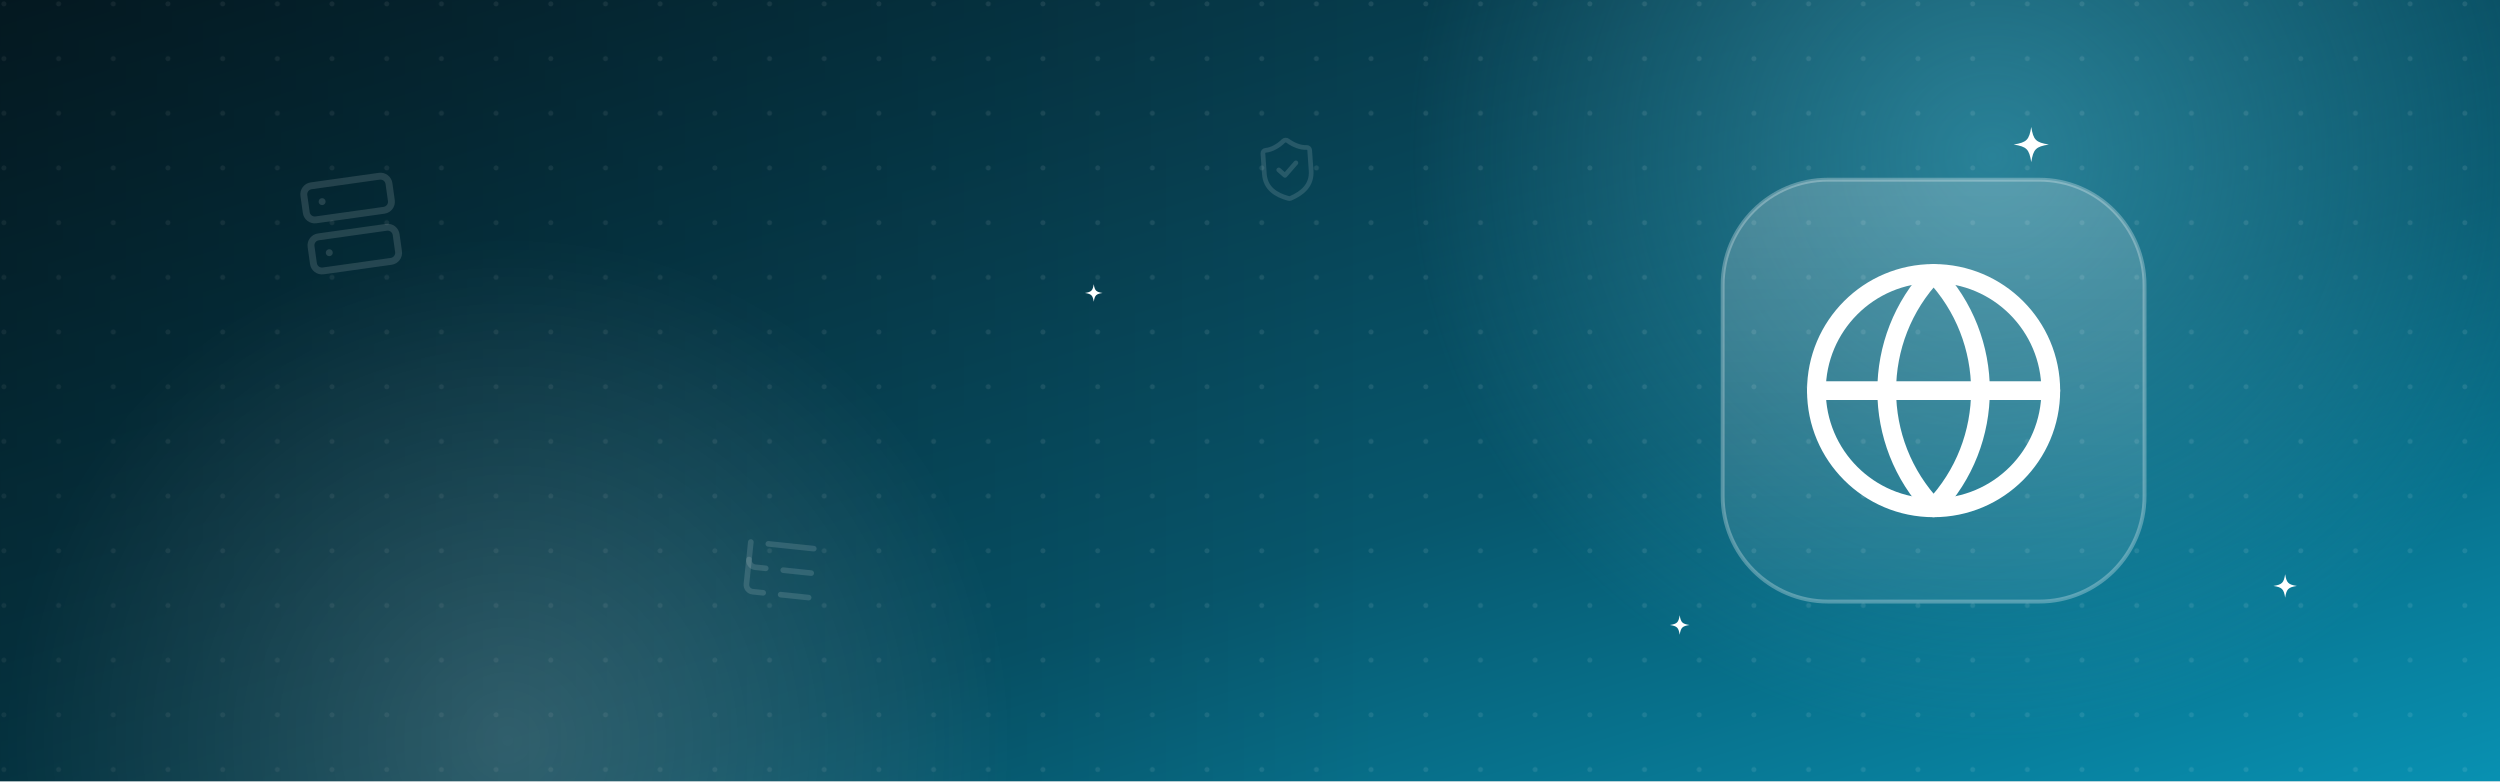
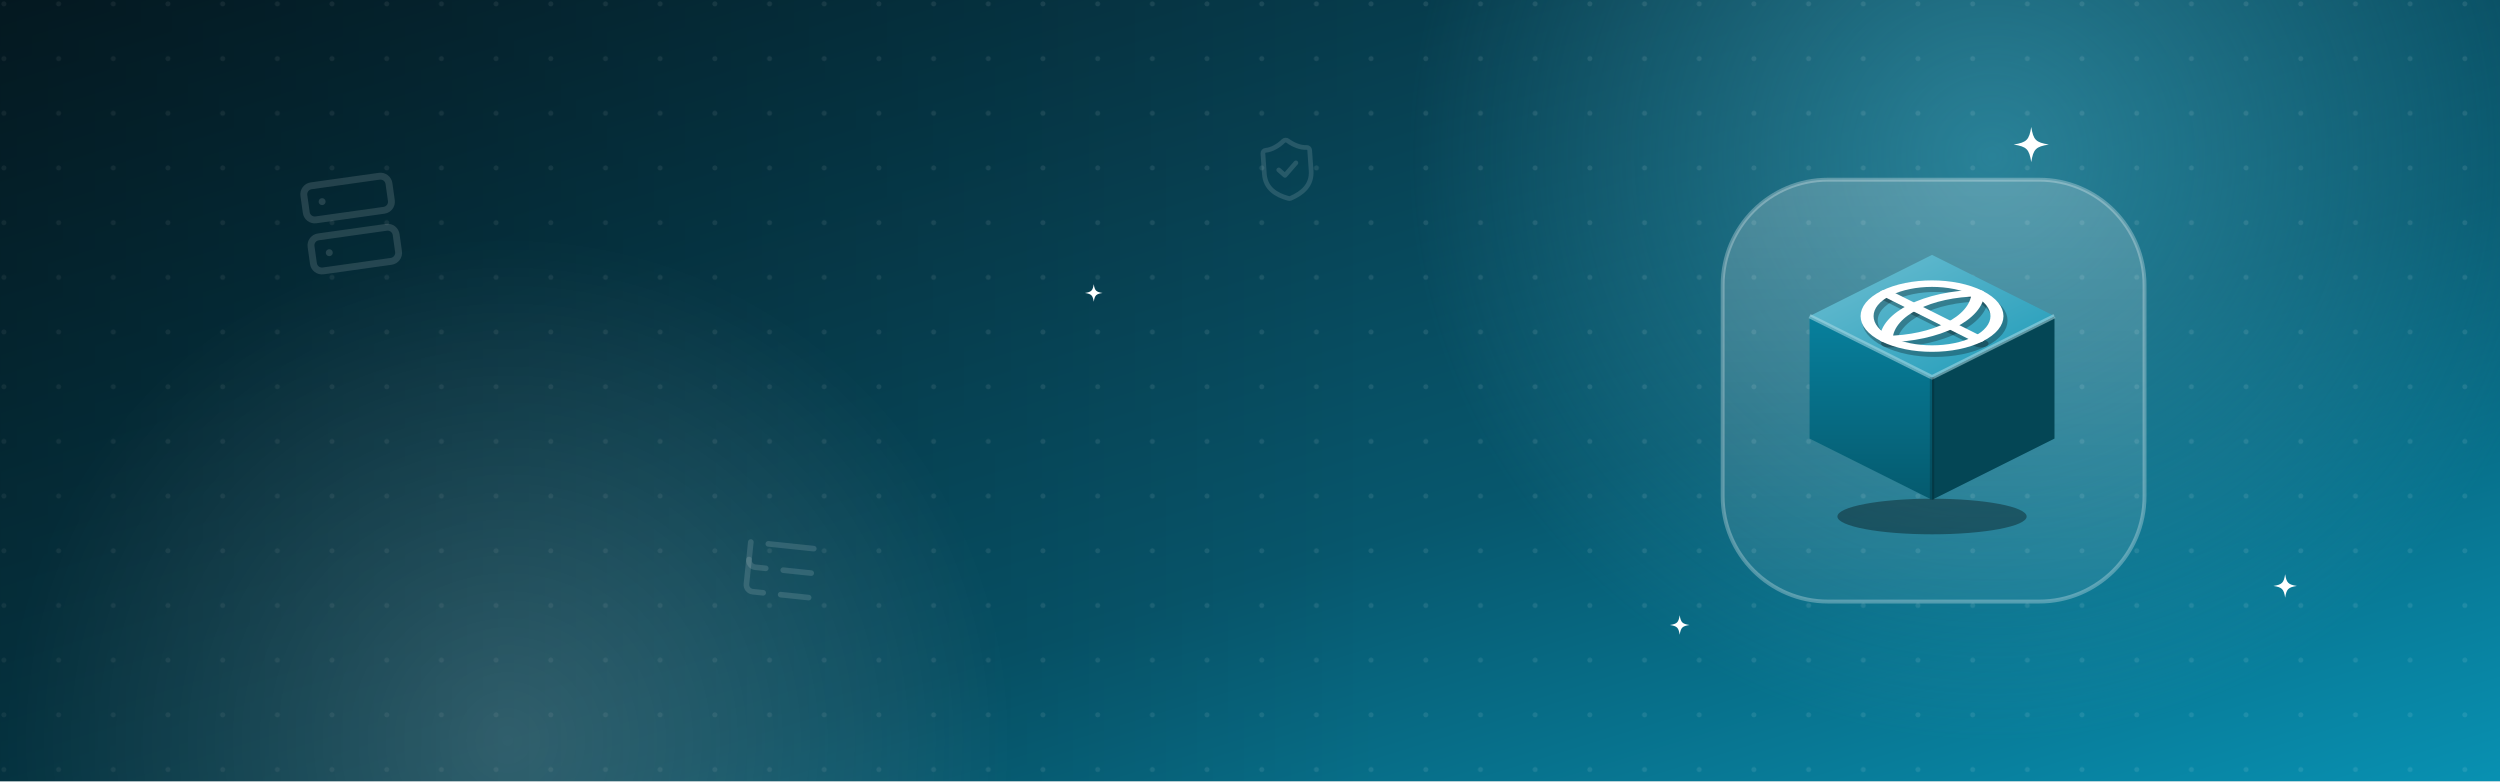
<svg xmlns="http://www.w3.org/2000/svg" viewBox="0 0 1280 400" role="img" aria-hidden="true">
  <defs>
    <linearGradient id="bg" x1="0" y1="0" x2="1" y2="1">
      <stop offset="0" stop-color="#062531" />
      <stop offset=".62" stop-color="#07576d" />
      <stop offset="1" stop-color="#0891b2" />
    </linearGradient>
    <radialGradient id="o1">
      <stop offset="0" stop-color="#46adc5" stop-opacity=".55" />
      <stop offset="1" stop-color="#46adc5" stop-opacity="0" />
    </radialGradient>
    <radialGradient id="o2">
      <stop offset="0" stop-color="#ffffff" stop-opacity=".22" />
      <stop offset="1" stop-color="#ffffff" stop-opacity="0" />
    </radialGradient>
    <pattern id="dots" width="28" height="28" patternUnits="userSpaceOnUse">
      <circle cx="2" cy="2" r="1.3" fill="#ffffff" fill-opacity=".09" />
    </pattern>
    <linearGradient id="glass" x1="0" y1="0" x2="0" y2="1">
      <stop offset="0" stop-color="#ffffff" stop-opacity=".22" />
      <stop offset="1" stop-color="#ffffff" stop-opacity=".06" />
    </linearGradient>
    <linearGradient id="fade" x1="0" y1="0" x2="1" y2="0">
      <stop offset="0" stop-color="#000" stop-opacity=".35" />
      <stop offset=".55" stop-color="#000" stop-opacity="0" />
    </linearGradient>
+     <linearGradient id="bbt" x1="0" y1="0" x2="1" y2="1">
+       <stop offset="0" stop-color="#70bfd2" />
+       <stop offset="1" stop-color="#1c9ab8" />
+     </linearGradient>
+     <linearGradient id="bbl" x1="0" y1="0" x2="0" y2="1">
+       <stop offset="0" stop-color="#07809d" />
+       <stop offset="1" stop-color="#055a6e" />
+     </linearGradient>
+     <linearGradient id="bbsh" x1="0" y1="0" x2="1" y2="0">
+       <stop offset="0" stop-color="#fff" stop-opacity="0" />
+       <stop offset=".5" stop-color="#fff" stop-opacity=".55" />
+       <stop offset="1" stop-color="#fff" stop-opacity="0" />
+     </linearGradient>
+     <clipPath id="bbc">
+       <path d="M32 10 L54 21 L32 32 L10 21 Z" />
+     </clipPath>
  </defs>
  <style>.b1,.b2,.f,.s,.k{transform-box:fill-box;transform-origin:50% 50%}
@keyframes b1{to{transform:translate(-90px,40px) scale(1.15)}}@keyframes b2{to{transform:translate(70px,-30px) scale(.9)}}
@keyframes f{0%,100%{transform:translateY(0)}50%{transform:translateY(-10px)}}
@keyframes s{0%,100%{opacity:.25;transform:scale(.5) rotate(0)}50%{opacity:.95;transform:scale(1) rotate(45deg)}}
@keyframes k{0%,100%{transform:translateY(0)}50%{transform:translateY(-6px)}}
.b1{animation:b1 16s ease-in-out infinite alternate}.b2{animation:b2 19s ease-in-out infinite alternate}
.f{animation:f 9s ease-in-out infinite}.f1{animation-duration:11s;animation-delay:-3s}.f2{animation-duration:13s;animation-delay:-6s}
.s{animation:s 3.4s ease-in-out infinite}.k{animation:k 6s ease-in-out infinite}
- @media (prefers-reduced-motion:reduce){.b1,.b2,.f,.s,.k{animation:none!important}}</style>
+ @media (prefers-reduced-motion:reduce){.b1,.b2,.f,.s,.k{animation:none!important}}.bbbob,.bbshadow{transform-box:fill-box;transform-origin:50% 50%}@keyframes bbb{0%,100%{transform:translateY(0)}50%{transform:translateY(-2.2px)}}@keyframes bbsd{0%,100%{transform:scaleX(1);opacity:.35}50%{transform:scaleX(.86);opacity:.22}}@keyframes bbs{0%,55%{transform:translateX(0)}100%{transform:translateX(78px)}}@keyframes bbg{0%,100%{opacity:.9}50%{opacity:1}}.bbbob{animation:bbb 4.2s ease-in-out infinite}.bbshadow{animation:bbsd 4.2s ease-in-out infinite}.bbshine{animation:bbs 5.5s ease-in-out infinite}.bbglow{animation:bbg 4.2s ease-in-out infinite}</style>
  <rect width="1280" height="400" fill="url(#bg)" />
  <circle class="b1" cx="1020" cy="80" r="300" fill="url(#o1)" />
  <circle class="b2" cx="260" cy="380" r="260" fill="url(#o2)" />
  <rect width="1280" height="400" fill="url(#dots)" />
  <rect width="1280" height="400" fill="url(#fade)" />
  <g transform="translate(150 92) rotate(-8) scale(2.2)">
    <g class="f f0" fill="none" stroke="#ffffff" stroke-opacity=".13" stroke-width="1.6" stroke-linecap="round" stroke-linejoin="round">
      <rect width="20" height="8" x="2" y="2" rx="2" ry="2" />
      <rect width="20" height="8" x="2" y="14" rx="2" ry="2" />
      <line x1="6" x2="6.01" y1="6" y2="6" />
      <line x1="6" x2="6.01" y1="18" y2="18" />
    </g>
  </g>
  <g transform="translate(380 268) rotate(6) scale(1.8)">
    <g class="f f1" fill="none" stroke="#ffffff" stroke-opacity=".13" stroke-width="1.6" stroke-linecap="round" stroke-linejoin="round">
      <path d="M8 5h13" />
      <path d="M13 12h8" />
      <path d="M13 19h8" />
      <path d="M3 10a2 2 0 0 0 2 2h3" />
      <path d="M3 5v12a2 2 0 0 0 2 2h3" />
    </g>
  </g>
  <g transform="translate(640 70) rotate(-4) scale(1.5)">
    <g class="f f2" fill="none" stroke="#ffffff" stroke-opacity=".13" stroke-width="1.6" stroke-linecap="round" stroke-linejoin="round">
      <path d="M20 13c0 5-3.5 7.5-7.66 8.95a1 1 0 0 1-.67-.01C7.5 20.5 4 18 4 13V6a1 1 0 0 1 1-1c2 0 4.5-1.2 6.24-2.72a1.17 1.17 0 0 1 1.52 0C14.51 3.81 17 5 19 5a1 1 0 0 1 1 1z" />
      <path d="m9 12 2 2 4-4" />
    </g>
  </g>
  <g class="k">
    <rect x="882" y="92" width="216" height="216" rx="54" fill="url(#glass)" stroke="#ffffff" stroke-opacity=".28" stroke-width="2" />
-     <g transform="translate(918 128) scale(6)" fill="none" stroke="#ffffff" stroke-width="1.6" stroke-linecap="round" stroke-linejoin="round">
-       <circle cx="12" cy="12" r="10" />
-       <path d="M12 2a14.5 14.5 0 0 0 0 20 14.5 14.5 0 0 0 0-20" />
-       <path d="M2 12h20" />
+     <g transform="translate(898 102) scale(2.85)">
+       <g class="bbbob">
+         <ellipse cx="32" cy="57" rx="17" ry="3.2" fill="#000" opacity=".35" class="bbshadow" />
+         <path d="M10 21 L32 32 V54 L10 43 Z" fill="url(#bbl)" />
+         <path d="M54 21 L32 32 V54 L54 43 Z" fill="#044655" />
+         <path d="M32 10 L54 21 L32 32 L10 21 Z" fill="url(#bbt)" />
+         <path d="M10 21 L32 32 L54 21" fill="none" stroke="#a9d9e4" stroke-opacity=".55" stroke-width=".8" stroke-linejoin="round" />
+         <path d="M32 32 V54" stroke="#000" stroke-opacity=".18" stroke-width=".8" />
+         <g clip-path="url(#bbc)">
+           <rect class="bbshine" x="-14" y="6" width="14" height="30" fill="url(#bbsh)" transform="skewX(-25)" />
+         </g>
+         <g transform="translate(.5 .8)">
+           <g transform="matrix(0.825 0.4125 -0.825 0.4125 32 11.100)" fill="none" stroke="#000" stroke-opacity=".28" stroke-width="2.4" stroke-linecap="round" stroke-linejoin="round">
+             <circle cx="12" cy="12" r="10" />
+             <path d="M12 2a14.5 14.5 0 0 0 0 20 14.5 14.5 0 0 0 0-20" />
+             <path d="M2 12h20" />
+           </g>
+         </g>
+         <g class="bbglow" transform="matrix(0.825 0.4125 -0.825 0.4125 32 11.100)" fill="none" stroke="#fff" stroke-width="2" stroke-linecap="round" stroke-linejoin="round">
+           <circle cx="12" cy="12" r="10" />
+           <path d="M12 2a14.5 14.5 0 0 0 0 20 14.5 14.5 0 0 0 0-20" />
+           <path d="M2 12h20" />
+         </g>
+       </g>
    </g>
  </g>
  <g transform="translate(1040 74) scale(0.9)">
    <path class="s" style="animation-delay:0s" d="M0 -10 C1.2 -2.6 2.6 -1.2 10 0 C2.6 1.2 1.2 2.6 0 10 C-1.2 2.6 -2.6 1.2 -10 0 C-2.6 -1.2 -1.2 -2.6 0 -10Z" fill="#ffffff" />
  </g>
  <g transform="translate(1170 300) scale(0.6)">
    <path class="s" style="animation-delay:1.1s" d="M0 -10 C1.2 -2.6 2.6 -1.2 10 0 C2.6 1.2 1.2 2.6 0 10 C-1.2 2.6 -2.6 1.2 -10 0 C-2.6 -1.2 -1.2 -2.6 0 -10Z" fill="#ffffff" />
  </g>
  <g transform="translate(860 320) scale(0.5)">
    <path class="s" style="animation-delay:2.2s" d="M0 -10 C1.2 -2.6 2.6 -1.2 10 0 C2.6 1.2 1.2 2.6 0 10 C-1.2 2.6 -2.6 1.2 -10 0 C-2.6 -1.2 -1.2 -2.6 0 -10Z" fill="#ffffff" />
  </g>
  <g transform="translate(560 150) scale(0.45)">
    <path class="s" style="animation-delay:0.6s" d="M0 -10 C1.2 -2.6 2.6 -1.2 10 0 C2.6 1.2 1.2 2.6 0 10 C-1.2 2.6 -2.6 1.2 -10 0 C-2.6 -1.2 -1.2 -2.6 0 -10Z" fill="#ffffff" />
  </g>
</svg>
